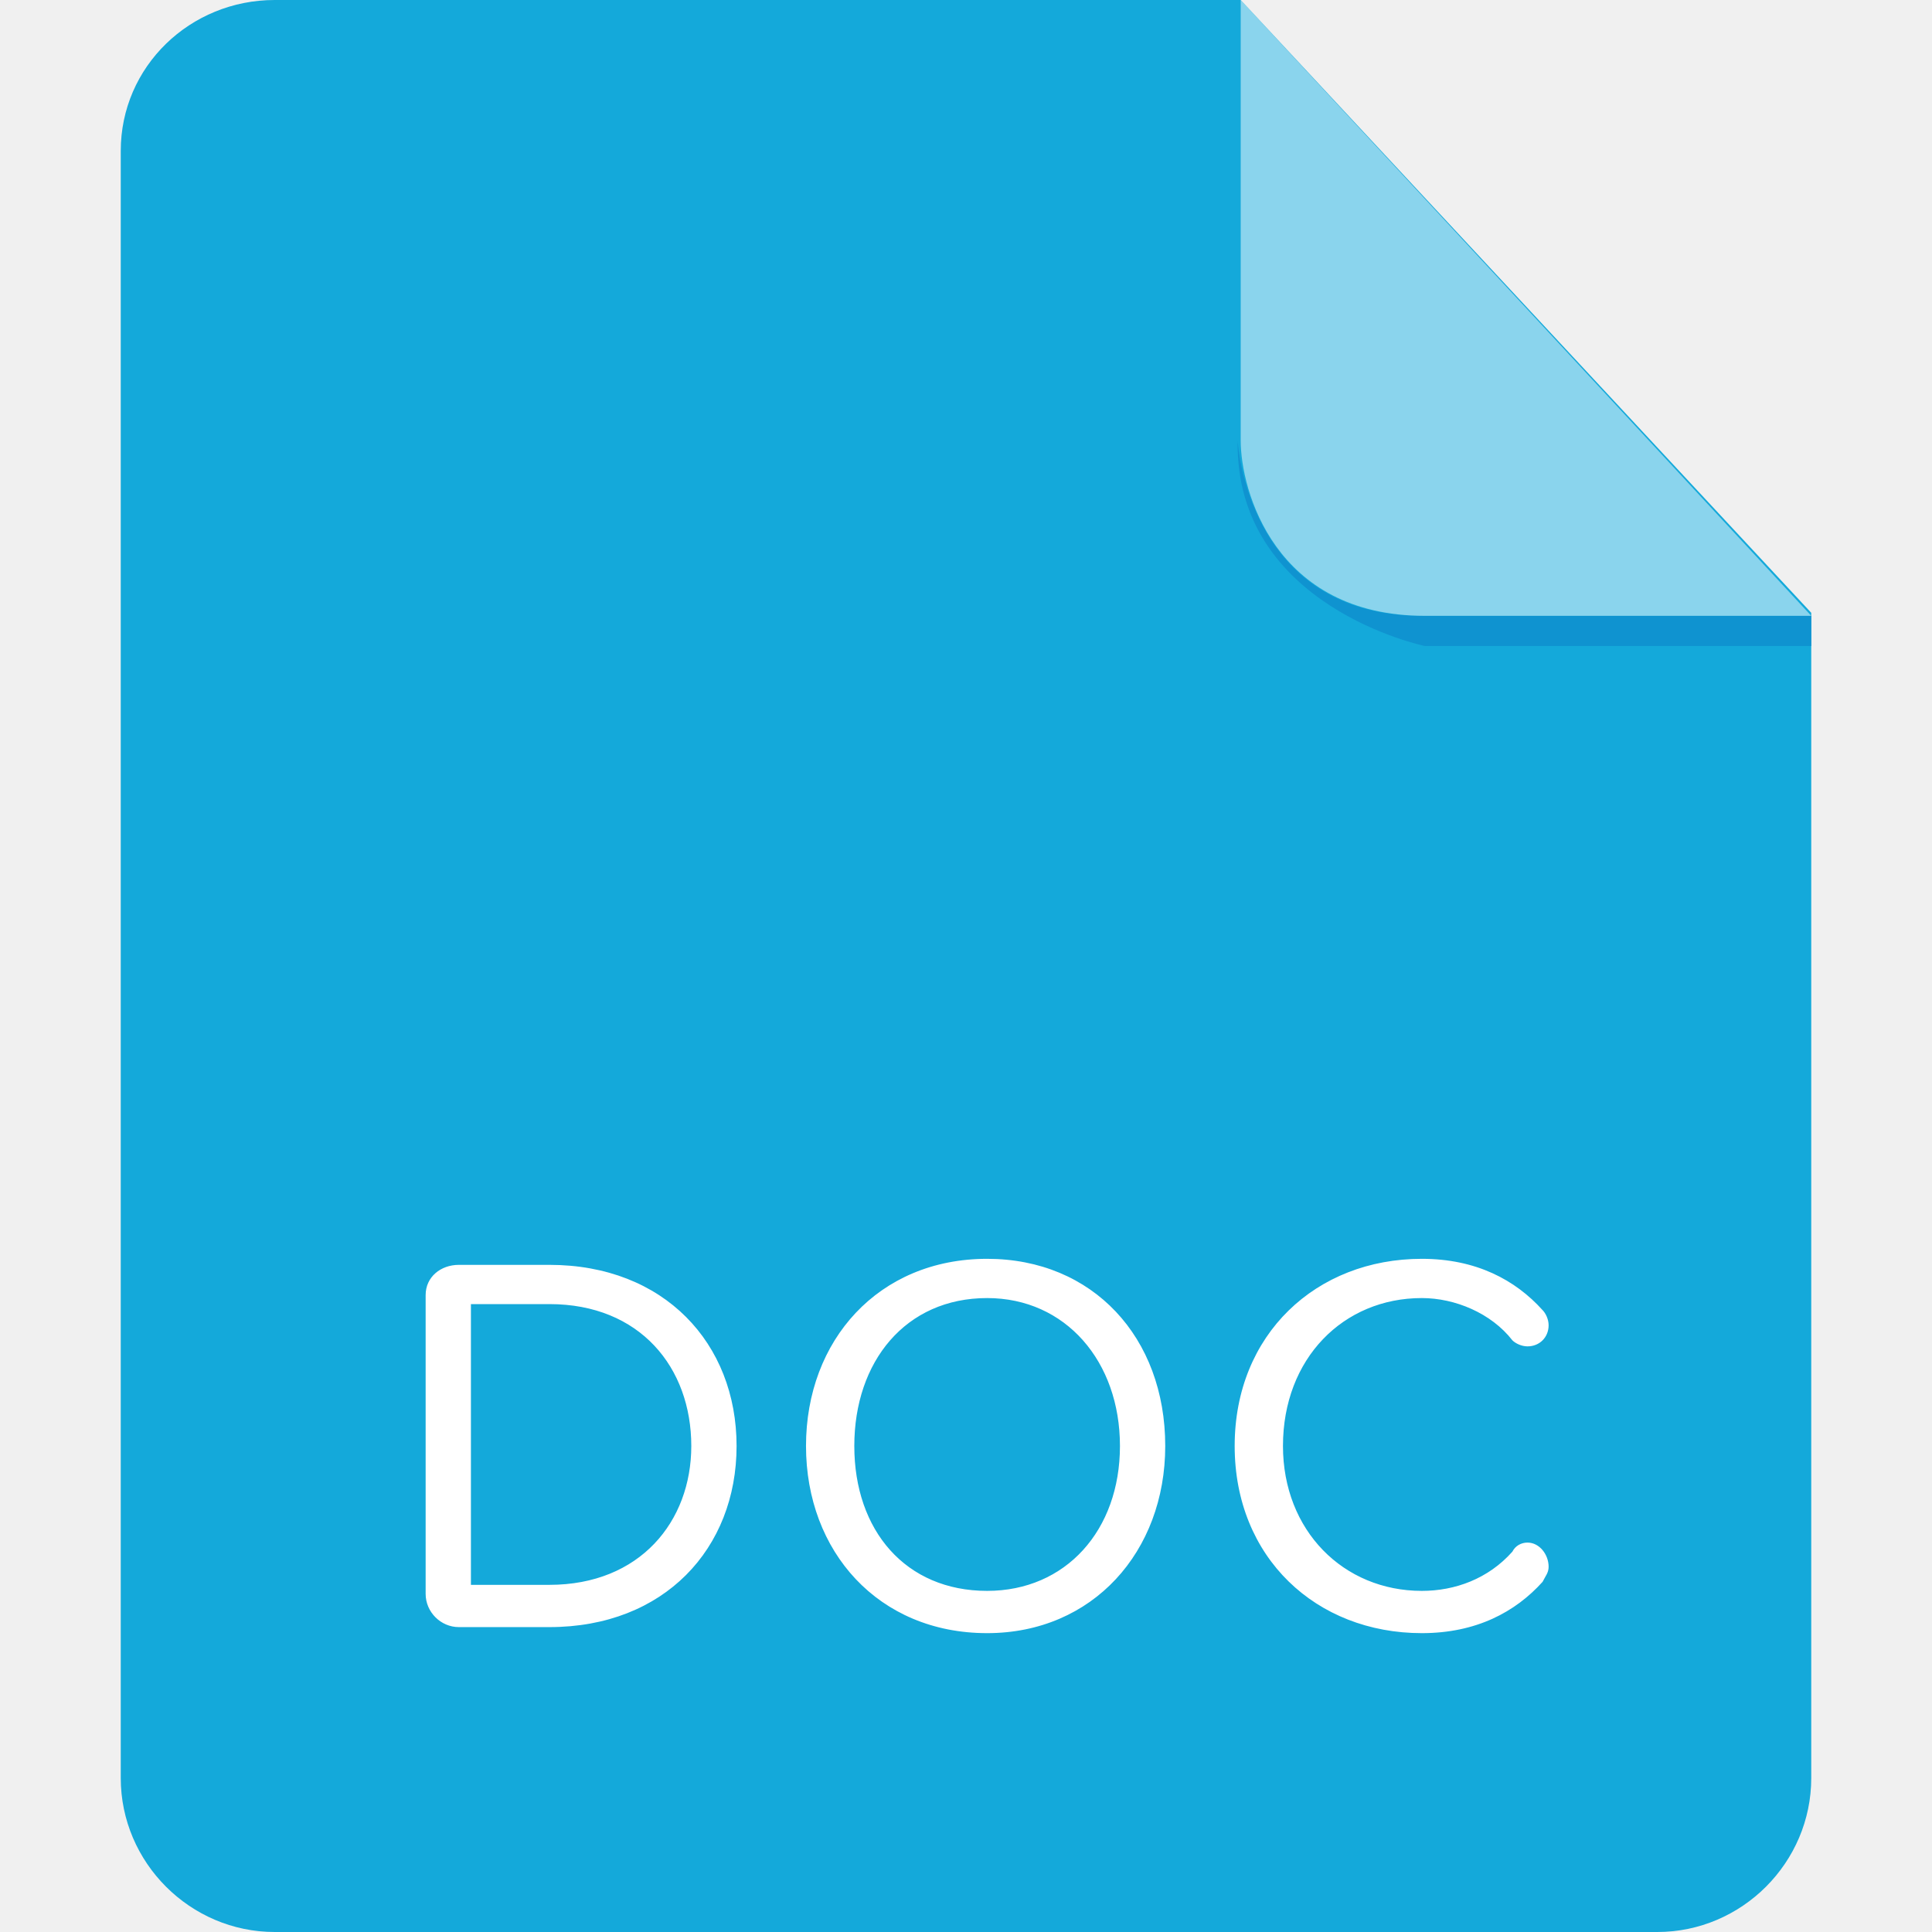
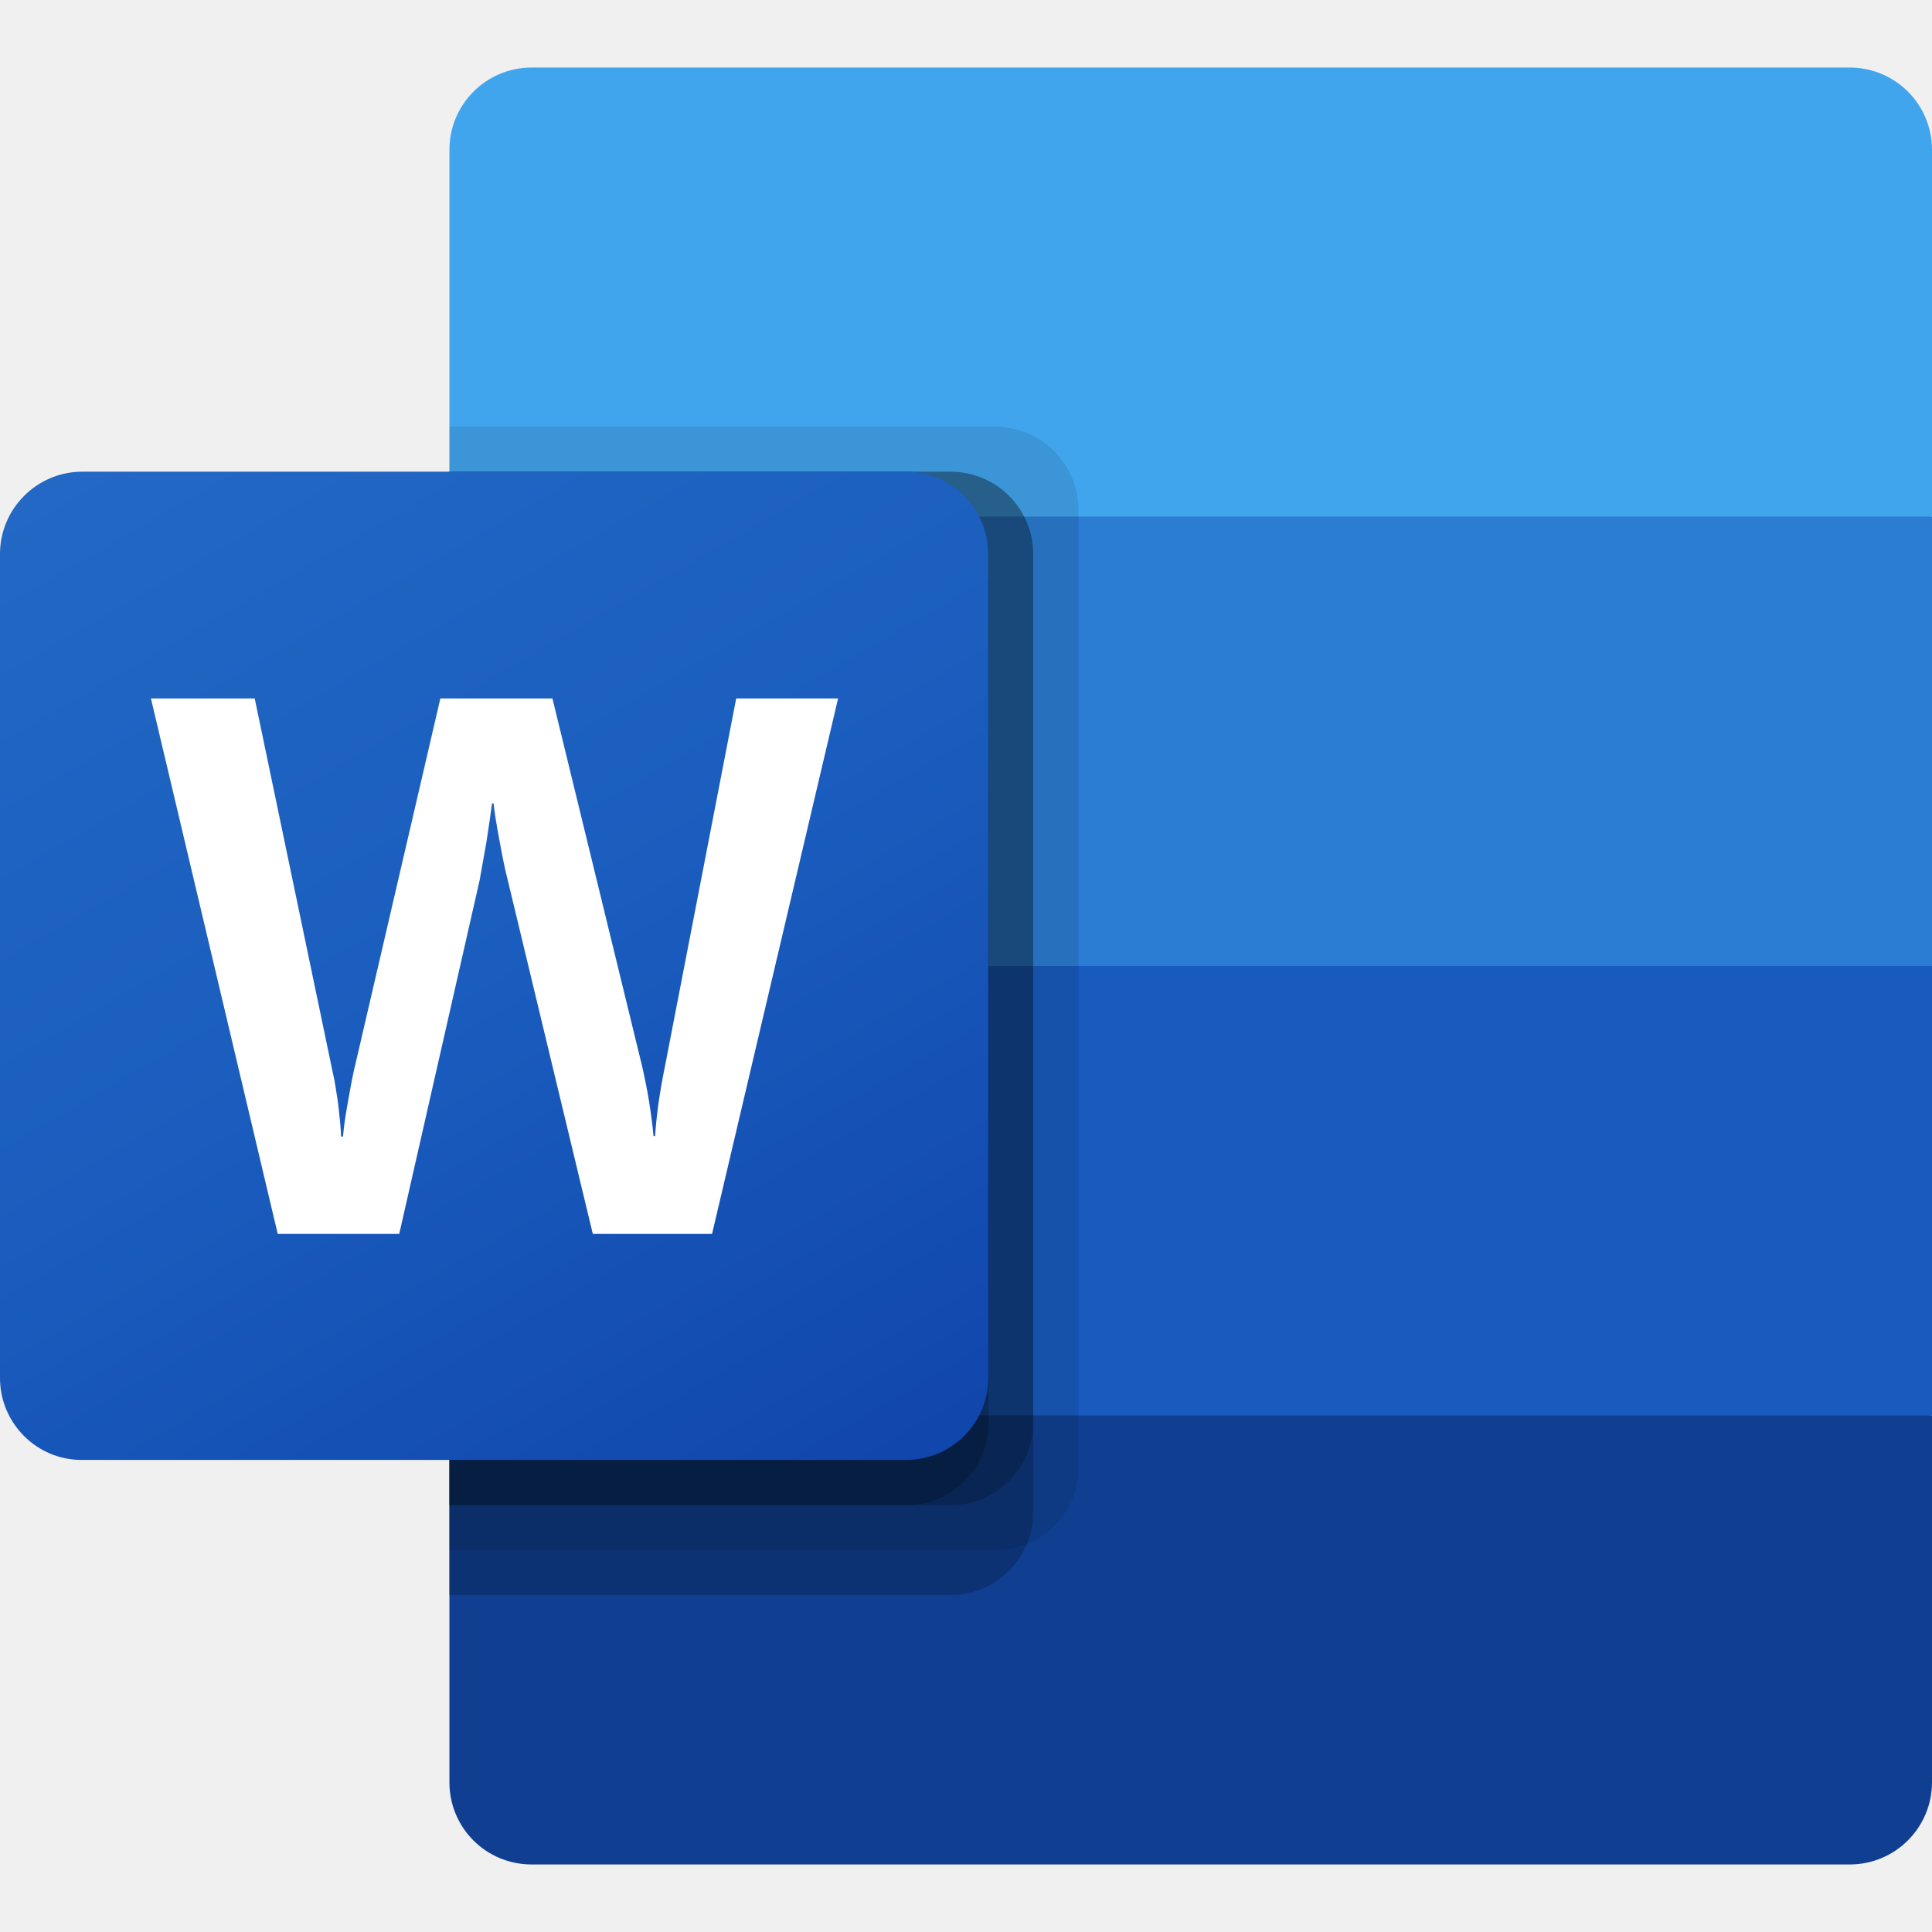
- <svg xmlns="http://www.w3.org/2000/svg" width="18" height="18" viewBox="0 0 1024 1024">
-   <path d="M145.6 0C100.8 0 64 35.2 64 80v862.4C64 987.2 100.8 1024 145.6 1024h732.8c44.8 0 81.6-36.8 81.6-81.6V324.8L657.6 0h-512z" fill="#14A9DA" />
-   <path d="M960 326.4v16H755.2s-100.8-20.8-99.2-108.8c0 0 4.8 92.8 97.6 92.8H960z" fill="#0F93D0" />
-   <path d="M657.6 0v233.6c0 25.6 17.6 92.8 97.6 92.8H960L657.6 0z" fill="#FFFFFF" opacity=".5" />
-   <path d="M291.2 862.4h-48c-9.6 0-17.6-8-17.6-17.6v-158.4c0-9.6 8-16 17.6-16h48c60.8 0 99.2 41.6 99.2 96s-38.4 96-99.2 96z m0-171.2h-41.6v148.8h41.6c48 0 75.2-33.6 75.2-73.6 0-41.6-27.2-75.2-75.2-75.2z m232 174.4c-57.6 0-96-43.2-96-99.2s38.4-99.2 96-99.2c56 0 94.4 41.6 94.4 99.2 0 56-38.4 99.2-94.4 99.2z m0-177.6c-43.2 0-70.4 33.6-70.4 78.4 0 44.8 27.2 76.8 70.4 76.8 41.6 0 70.4-32 70.4-76.8S564.8 688 523.2 688z m294.4 6.4c1.6 1.6 3.2 4.8 3.2 8 0 6.4-4.8 11.2-11.2 11.2-3.2 0-6.4-1.6-8-3.2-11.2-14.4-30.4-22.4-48-22.4-41.6 0-73.6 32-73.6 78.4 0 44.8 32 76.8 73.6 76.8 17.6 0 35.2-6.4 48-20.8 1.6-3.2 4.8-4.8 8-4.8 6.4 0 11.2 6.4 11.2 12.8 0 3.2-1.6 4.8-3.2 8-14.4 16-35.2 27.2-64 27.2-56 0-99.2-40-99.2-99.2s43.2-99.2 99.2-99.2c28.8 0 49.6 11.2 64 27.2z" fill="#FFFFFF" />
+ <svg xmlns="http://www.w3.org/2000/svg" xml:space="preserve" id="microsoft-word_svg__Livello_1" x="0" y="0" version="1.1" viewBox="0 0 512 512">
+   <style>.microsoft-word_svg__st5{opacity:.2;enable-background:new}</style>
+   <path d="M490.2 17.9H140.9c-12.1 0-21.8 9.8-21.8 21.8v97.2l202.4 59.5L512 136.9V39.7c0-12.1-9.8-21.8-21.8-21.8" style="fill:#41a5ee" />
+   <path d="M512 136.9H119.1V256l202.4 35.7L512 256z" style="fill:#2b7cd3" />
+   <path d="M119.1 256v119.1l190.5 23.8L512 375.1V256z" style="fill:#185abd" />
+   <path d="M140.9 494.1h349.3c12.1 0 21.8-9.8 21.8-21.8v-97.2H119.1v97.2c0 12.1 9.7 21.8 21.8 21.8" style="fill:#103f91" />
+   <path d="M263.9 113.1H119.1v297.7H264c12 0 21.8-9.8 21.8-21.8V135c-.1-12.1-9.8-21.8-21.9-21.9" style="opacity:.1" />
+   <path d="M252 125H119v297.7h133c12 0 21.8-9.8 21.8-21.8v-254c0-12.1-9.7-21.8-21.8-21.9" class="microsoft-word_svg__st5" />
+   <path d="M252 125H119v273.9h133c12 0 21.8-9.8 21.8-21.8V146.8c0-12-9.7-21.7-21.8-21.8" class="microsoft-word_svg__st5" />
+   <path d="M240.1 125h-121v273.9h121.1c12 0 21.8-9.8 21.8-21.8V146.8c-.1-12-9.8-21.7-21.9-21.8" class="microsoft-word_svg__st5" />
+   <linearGradient id="microsoft-word_svg__SVGID_1_" x1="45.489" x2="216.395" y1="1366.036" y2="1070.033" gradientTransform="matrix(1 0 0 -1 0 1474)" gradientUnits="userSpaceOnUse">
+     <stop offset="0" style="stop-color:#2368c4" />
+     <stop offset=".5" style="stop-color:#1a5dbe" />
+     <stop offset="1" style="stop-color:#1146ac" />
+   </linearGradient>
+   <path d="M21.8 125h218.3c12.1 0 21.8 9.8 21.8 21.8v218.3c0 12.1-9.8 21.8-21.8 21.8H21.8C9.8 387 0 377.2 0 365.2V146.8c0-12 9.8-21.8 21.8-21.8" style="fill:url(#microsoft-word_svg__SVGID_1_)" />
+   <path d="M89.6 292.4c.4 3.4.7 6.3.8 8.8h.5c.2-2.4.6-5.3 1.2-8.6.6-3.4 1.1-6.2 1.6-8.5l23-99h29.7l23.8 97.6c1.4 6.1 2.4 12.2 3 18.4h.4c.4-6 1.3-12 2.5-17.9l19-98.1h27L188.7 327h-31.6l-22.6-94c-.7-2.7-1.4-6.2-2.2-10.6-.8-4.3-1.3-7.5-1.5-9.5h-.4c-.3 2.3-.8 5.7-1.5 10.3-.8 4.5-1.4 7.9-1.8 10.1L105.8 327H73.6L40 185.1h27.5l20.7 99.2c.5 2 .9 4.8 1.4 8.1" style="fill:#fff" />
</svg>
